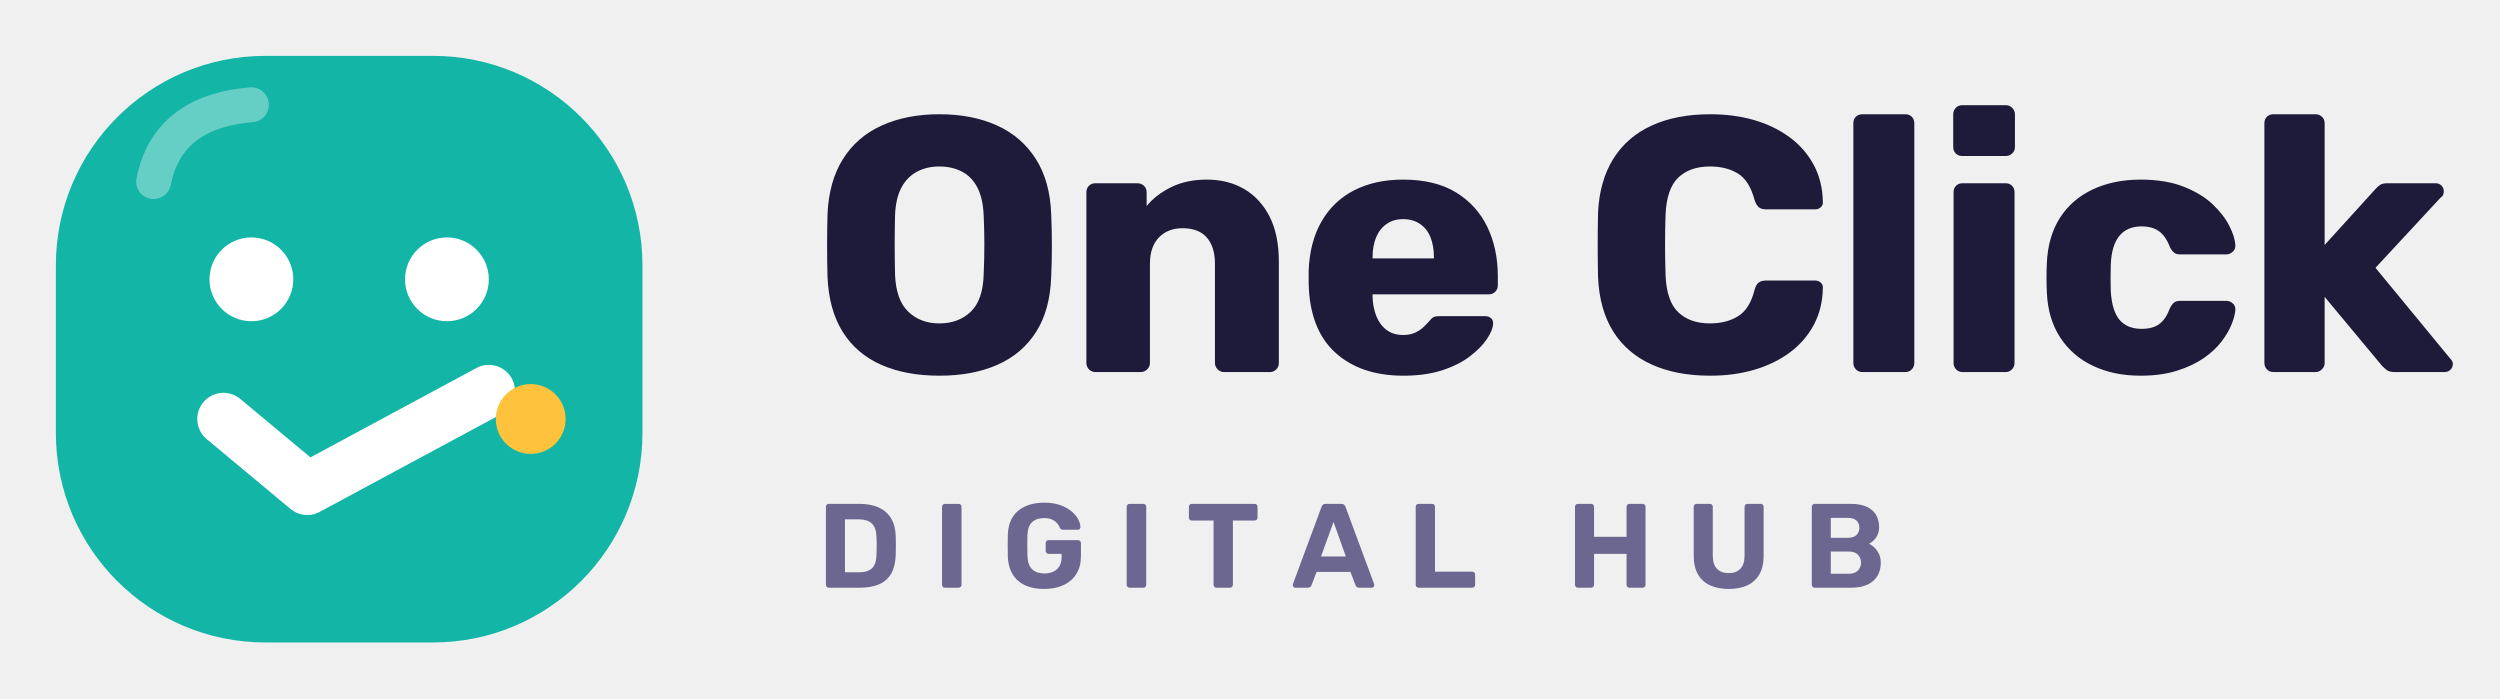
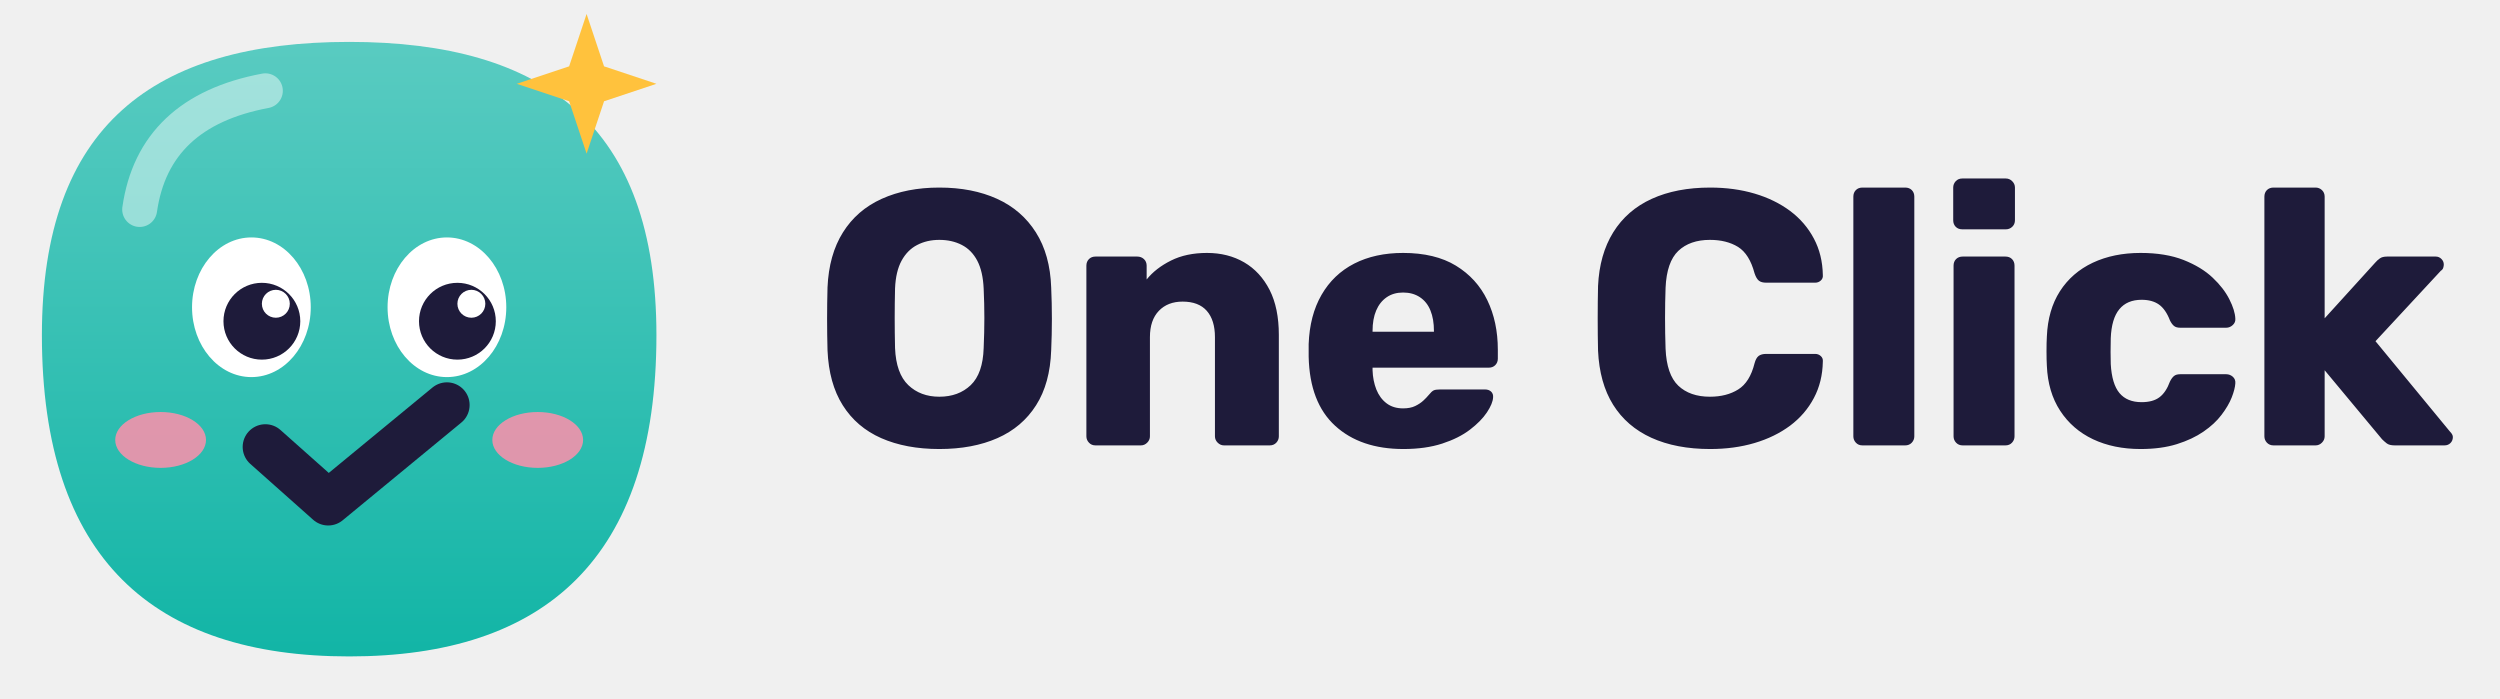
- <svg xmlns="http://www.w3.org/2000/svg" viewBox="0 0 358 100" width="358" height="100" role="img" aria-label="One Click Digital Hub">
-   <rect x="8" y="8" width="84" height="84" rx="30" fill="#12B5A6" />
-   <path d="M22 26 Q24 16 36 15" stroke="#fff" stroke-opacity=".35" stroke-width="5" stroke-linecap="round" fill="none" />
-   <circle cx="36" cy="40" r="6" fill="#fff" />
-   <circle cx="64" cy="40" r="6" fill="#fff" />
-   <path d="M32 60 L44 70 L70 56" fill="none" stroke="#fff" stroke-width="7.5" stroke-linecap="round" stroke-linejoin="round" />
-   <circle cx="76" cy="60" r="5" fill="#FFC23D" />
-   <path d="M134.51 53.8L134.51 53.8Q129.73 53.8 126.19 52.24Q122.66 50.68 120.68 47.53Q118.7 44.38 118.5 39.65L118.5 39.65Q118.44 37.42 118.44 35.15Q118.44 32.89 118.5 30.66L118.5 30.66Q118.7 25.98 120.71 22.78Q122.71 19.58 126.27 17.97Q129.83 16.36 134.51 16.36L134.51 16.36Q139.24 16.36 142.78 17.97Q146.32 19.58 148.34 22.78Q150.37 25.98 150.53 30.66L150.53 30.66Q150.63 32.89 150.63 35.15Q150.63 37.42 150.53 39.65L150.53 39.65Q150.37 44.38 148.37 47.53Q146.37 50.68 142.83 52.24Q139.3 53.8 134.51 53.8M134.51 46.31L134.51 46.31Q137.27 46.31 139.01 44.64Q140.75 42.98 140.86 39.34L140.86 39.34Q140.96 37.05 140.96 35.02Q140.96 33 140.86 30.81L140.86 30.81Q140.75 28.37 139.95 26.83Q139.14 25.3 137.74 24.57Q136.33 23.84 134.51 23.84L134.51 23.84Q132.74 23.84 131.34 24.57Q129.94 25.3 129.1 26.83Q128.27 28.37 128.17 30.81L128.17 30.81Q128.12 33 128.12 35.02Q128.12 37.05 128.17 39.34L128.17 39.34Q128.32 42.98 130.07 44.64Q131.81 46.31 134.51 46.31 M163.37 53.28L156.87 53.28Q156.3 53.28 155.94 52.89Q155.57 52.5 155.57 51.98L155.57 51.98L155.57 27.54Q155.57 26.96 155.94 26.6Q156.3 26.24 156.87 26.24L156.87 26.24L162.85 26.24Q163.42 26.24 163.81 26.6Q164.2 26.96 164.2 27.54L164.2 27.54L164.2 29.51Q165.5 27.9 167.69 26.81Q169.87 25.72 172.84 25.72L172.84 25.72Q175.85 25.72 178.17 27.07Q180.48 28.42 181.81 31.02Q183.13 33.62 183.13 37.47L183.13 37.47L183.13 51.98Q183.13 52.5 182.77 52.89Q182.4 53.28 181.83 53.28L181.83 53.28L175.28 53.28Q174.76 53.28 174.37 52.89Q173.98 52.5 173.98 51.98L173.98 51.98L173.98 37.78Q173.98 35.34 172.81 34.01Q171.64 32.68 169.35 32.68L169.35 32.68Q167.22 32.68 165.95 34.01Q164.67 35.34 164.67 37.78L164.67 37.78L164.67 51.98Q164.67 52.5 164.28 52.89Q163.89 53.28 163.37 53.28L163.37 53.28 M200.97 53.8L200.97 53.8Q194.83 53.8 191.19 50.47Q187.55 47.14 187.4 40.59L187.4 40.59L187.4 38.77Q187.55 34.66 189.24 31.72Q190.93 28.78 193.92 27.25Q196.91 25.72 200.92 25.72L200.92 25.72Q205.49 25.72 208.48 27.54Q211.47 29.36 212.98 32.48Q214.49 35.6 214.49 39.6L214.49 39.6L214.49 40.85Q214.49 41.42 214.12 41.78Q213.76 42.15 213.19 42.15L213.19 42.15L196.55 42.15L196.55 42.51Q196.6 44.02 197.09 45.27Q197.59 46.52 198.55 47.24Q199.51 47.97 200.92 47.97L200.92 47.97Q201.96 47.97 202.66 47.63Q203.36 47.3 203.83 46.85Q204.3 46.41 204.56 46.1L204.56 46.1Q205.02 45.53 205.31 45.4Q205.6 45.27 206.22 45.27L206.22 45.27L212.67 45.27Q213.19 45.27 213.53 45.58Q213.86 45.89 213.81 46.41L213.81 46.41Q213.76 47.3 212.93 48.54Q212.1 49.79 210.51 51.01Q208.92 52.24 206.53 53.02Q204.14 53.8 200.97 53.8M196.55 36.9L196.55 37L205.34 37L205.34 36.9Q205.34 35.18 204.84 33.96Q204.35 32.74 203.33 32.06Q202.32 31.38 200.92 31.38L200.92 31.38Q199.56 31.38 198.58 32.06Q197.59 32.74 197.07 33.96Q196.55 35.18 196.55 36.9L196.55 36.9  M244.91 53.8L244.91 53.8Q240.02 53.8 236.48 52.18Q232.95 50.57 231 47.45Q229.05 44.33 228.84 39.7L228.84 39.7Q228.79 37.57 228.79 35.13Q228.79 32.68 228.84 30.45L228.84 30.45Q229.05 25.92 231.02 22.75Q233 19.58 236.54 17.97Q240.07 16.36 244.91 16.36L244.91 16.36Q248.34 16.36 251.25 17.21Q254.16 18.07 256.35 19.71Q258.53 21.35 259.75 23.66Q260.98 25.98 261.03 28.89L261.03 28.89Q261.08 29.36 260.74 29.67Q260.4 29.98 259.94 29.98L259.94 29.98L252.92 29.98Q252.24 29.98 251.88 29.69Q251.51 29.41 251.25 28.63L251.25 28.63Q250.52 25.87 248.89 24.86Q247.25 23.84 244.86 23.84L244.86 23.84Q242 23.84 240.33 25.43Q238.67 27.02 238.51 30.71L238.51 30.71Q238.36 34.97 238.51 39.44L238.51 39.44Q238.67 43.14 240.33 44.72Q242 46.31 244.86 46.31L244.86 46.31Q247.25 46.31 248.91 45.27Q250.58 44.23 251.25 41.52L251.25 41.52Q251.46 40.74 251.85 40.46Q252.24 40.17 252.92 40.17L252.92 40.17L259.94 40.17Q260.4 40.17 260.74 40.48Q261.08 40.8 261.03 41.26L261.03 41.26Q260.98 44.18 259.75 46.49Q258.53 48.8 256.35 50.44Q254.16 52.08 251.25 52.94Q248.34 53.8 244.91 53.8 M272.83 53.28L266.7 53.28Q266.12 53.28 265.76 52.89Q265.4 52.5 265.4 51.98L265.4 51.98L265.4 17.66Q265.4 17.08 265.76 16.72Q266.12 16.36 266.7 16.36L266.7 16.36L272.83 16.36Q273.4 16.36 273.77 16.72Q274.13 17.08 274.13 17.66L274.13 17.66L274.13 51.98Q274.13 52.5 273.77 52.89Q273.4 53.28 272.83 53.28L272.83 53.28 M287.18 53.28L281.05 53.28Q280.48 53.28 280.11 52.89Q279.75 52.5 279.75 51.98L279.75 51.98L279.75 27.54Q279.75 26.96 280.11 26.6Q280.48 26.24 281.05 26.24L281.05 26.24L287.18 26.24Q287.76 26.24 288.12 26.6Q288.48 26.96 288.48 27.54L288.48 27.54L288.48 51.98Q288.48 52.5 288.12 52.89Q287.76 53.28 287.18 53.28L287.18 53.28M287.24 22.34L281 22.34Q280.42 22.34 280.06 21.97Q279.7 21.61 279.7 21.04L279.7 21.04L279.7 16.36Q279.7 15.84 280.06 15.45Q280.42 15.06 281 15.06L281 15.06L287.24 15.06Q287.76 15.06 288.15 15.45Q288.54 15.84 288.54 16.36L288.54 16.36L288.54 21.04Q288.54 21.61 288.15 21.97Q287.76 22.34 287.24 22.34L287.24 22.34 M306.53 53.8L306.53 53.8Q302.68 53.8 299.72 52.39Q296.75 50.99 295.01 48.31Q293.27 45.63 293.11 41.89L293.11 41.89Q293.06 41.06 293.06 39.78Q293.06 38.51 293.11 37.68L293.11 37.68Q293.27 33.88 294.98 31.2Q296.7 28.52 299.69 27.12Q302.68 25.72 306.53 25.72L306.53 25.72Q310.12 25.72 312.69 26.73Q315.26 27.74 316.85 29.25Q318.44 30.76 319.24 32.35Q320.05 33.93 320.1 35.13L320.1 35.13Q320.15 35.65 319.74 36.04Q319.32 36.43 318.8 36.43L318.8 36.43L312.2 36.43Q311.62 36.43 311.31 36.17Q311 35.91 310.74 35.39L310.74 35.39Q310.12 33.78 309.15 33.1Q308.19 32.42 306.68 32.42L306.68 32.42Q304.6 32.42 303.49 33.78Q302.37 35.13 302.26 37.94L302.26 37.94Q302.21 40.02 302.26 41.63L302.26 41.63Q302.42 44.49 303.51 45.79Q304.6 47.09 306.68 47.09L306.68 47.09Q308.3 47.09 309.23 46.39Q310.17 45.68 310.74 44.12L310.74 44.12Q311 43.6 311.31 43.34Q311.62 43.08 312.2 43.08L312.2 43.08L318.8 43.08Q319.32 43.08 319.74 43.45Q320.15 43.81 320.1 44.38L320.1 44.38Q320.05 45.22 319.58 46.41Q319.11 47.61 318.12 48.91Q317.14 50.21 315.55 51.3Q313.96 52.39 311.73 53.09Q309.49 53.8 306.53 53.8 M331.59 53.28L325.56 53.28Q324.99 53.28 324.62 52.89Q324.26 52.5 324.26 51.98L324.26 51.98L324.26 17.66Q324.26 17.08 324.62 16.72Q324.99 16.36 325.56 16.36L325.56 16.36L331.59 16.36Q332.11 16.36 332.5 16.72Q332.89 17.08 332.89 17.66L332.89 17.66L332.89 35.08L340.12 27.12Q340.43 26.76 340.8 26.5Q341.16 26.24 341.84 26.24L341.84 26.24L348.8 26.24Q349.27 26.24 349.61 26.57Q349.95 26.91 349.95 27.38L349.95 27.38Q349.95 27.59 349.87 27.85Q349.79 28.11 349.53 28.26L349.53 28.26L340.17 38.35L350.83 51.3Q351.25 51.72 351.25 52.08L351.25 52.08Q351.25 52.6 350.91 52.94Q350.57 53.28 350.05 53.28L350.05 53.28L342.93 53.28Q342.15 53.28 341.78 52.99Q341.42 52.7 341.11 52.39L341.11 52.39L332.89 42.51L332.89 51.98Q332.89 52.5 332.5 52.89Q332.11 53.28 331.59 53.28L331.59 53.28" fill="#1E1B3A" />
-   <path d="M123.09 84.16L118.7 84.16Q118.51 84.16 118.39 84.04Q118.27 83.92 118.27 83.73L118.27 83.73L118.27 72.58Q118.27 72.39 118.39 72.27Q118.51 72.15 118.7 72.15L118.7 72.15L123.01 72.15Q124.72 72.15 125.87 72.69Q127.02 73.23 127.63 74.27Q128.24 75.31 128.27 76.84L128.27 76.84Q128.29 77.59 128.29 78.16Q128.29 78.72 128.27 79.46L128.27 79.46Q128.22 81.06 127.64 82.1Q127.06 83.15 125.92 83.66Q124.79 84.16 123.09 84.16L123.09 84.16M121 74.37L121 81.95L123.01 81.95Q123.86 81.95 124.41 81.69Q124.96 81.44 125.23 80.88Q125.49 80.32 125.51 79.43L125.51 79.43Q125.53 78.93 125.54 78.54Q125.55 78.14 125.54 77.75Q125.53 77.35 125.51 76.87L125.51 76.87Q125.48 75.58 124.85 74.97Q124.22 74.37 122.92 74.37L122.92 74.37L121 74.37 M137.27 84.16L135.33 84.16Q135.14 84.16 135.02 84.04Q134.9 83.92 134.9 83.73L134.9 83.73L134.9 72.58Q134.9 72.39 135.02 72.27Q135.14 72.15 135.33 72.15L135.33 72.15L137.27 72.15Q137.45 72.15 137.57 72.27Q137.69 72.39 137.69 72.58L137.69 72.58L137.69 83.73Q137.69 83.92 137.57 84.04Q137.45 84.16 137.27 84.16L137.27 84.16 M149.52 84.34L149.52 84.34Q147.91 84.34 146.76 83.8Q145.62 83.25 145 82.22Q144.37 81.18 144.32 79.7L144.32 79.7Q144.3 78.96 144.3 78.12Q144.3 77.28 144.32 76.53L144.32 76.53Q144.37 75.09 145 74.07Q145.62 73.06 146.78 72.52Q147.94 71.98 149.52 71.98L149.52 71.98Q150.79 71.98 151.75 72.31Q152.71 72.63 153.36 73.16Q154.01 73.68 154.36 74.3Q154.7 74.91 154.72 75.48L154.72 75.48Q154.72 75.64 154.61 75.75Q154.51 75.86 154.34 75.86L154.34 75.86L152.21 75.86Q152.04 75.86 151.95 75.79Q151.85 75.72 151.78 75.58L151.78 75.58Q151.66 75.28 151.4 74.96Q151.13 74.64 150.69 74.42Q150.24 74.19 149.52 74.19L149.52 74.19Q148.44 74.19 147.81 74.76Q147.18 75.33 147.13 76.61L147.13 76.61Q147.08 78.09 147.13 79.62L147.13 79.62Q147.18 80.96 147.83 81.54Q148.47 82.12 149.55 82.12L149.55 82.12Q150.26 82.12 150.81 81.87Q151.37 81.62 151.7 81.09Q152.02 80.56 152.02 79.74L152.02 79.74L152.02 79.31L150.15 79.31Q149.98 79.31 149.86 79.18Q149.74 79.05 149.74 78.88L149.74 78.88L149.74 77.78Q149.74 77.59 149.86 77.47Q149.98 77.35 150.15 77.35L150.15 77.35L154.36 77.35Q154.55 77.35 154.67 77.47Q154.79 77.59 154.79 77.78L154.79 77.78L154.79 79.65Q154.79 81.13 154.14 82.17Q153.5 83.22 152.31 83.78Q151.11 84.34 149.52 84.34 M163.71 84.16L161.77 84.16Q161.58 84.16 161.46 84.04Q161.34 83.92 161.34 83.73L161.34 83.73L161.34 72.58Q161.34 72.39 161.46 72.27Q161.58 72.15 161.77 72.15L161.77 72.15L163.71 72.15Q163.9 72.15 164.02 72.27Q164.14 72.39 164.14 72.58L164.14 72.58L164.14 83.73Q164.14 83.92 164.02 84.04Q163.9 84.16 163.71 84.16L163.71 84.16 M176.12 84.16L174.21 84.16Q174.02 84.16 173.9 84.04Q173.78 83.92 173.78 83.73L173.78 83.73L173.78 74.54L170.66 74.54Q170.49 74.54 170.37 74.42Q170.25 74.3 170.25 74.13L170.25 74.13L170.25 72.58Q170.25 72.39 170.37 72.27Q170.49 72.15 170.66 72.15L170.66 72.15L179.65 72.15Q179.84 72.15 179.96 72.27Q180.08 72.39 180.08 72.58L180.08 72.58L180.08 74.13Q180.08 74.3 179.96 74.42Q179.84 74.54 179.65 74.54L179.65 74.54L176.55 74.54L176.55 83.73Q176.55 83.92 176.43 84.04Q176.3 84.16 176.12 84.16L176.12 84.16 M187.27 84.16L185.49 84.16Q185.33 84.16 185.23 84.05Q185.13 83.94 185.13 83.8L185.13 83.8Q185.13 83.72 185.14 83.65L185.14 83.65L189.23 72.62Q189.28 72.43 189.43 72.29Q189.59 72.15 189.86 72.15L189.86 72.15L192.06 72.15Q192.33 72.15 192.49 72.29Q192.64 72.43 192.69 72.62L192.69 72.62L196.78 83.65Q196.79 83.72 196.79 83.8L196.79 83.8Q196.79 83.94 196.69 84.05Q196.59 84.16 196.43 84.16L196.43 84.16L194.65 84.16Q194.39 84.16 194.27 84.04Q194.15 83.92 194.12 83.82L194.12 83.82L193.38 81.9L188.54 81.9L187.8 83.82Q187.77 83.92 187.65 84.04Q187.53 84.16 187.27 84.16L187.27 84.16M190.96 74.74L189.17 79.69L192.73 79.69L190.96 74.74 M210.81 84.16L203.16 84.16Q202.97 84.16 202.85 84.04Q202.73 83.92 202.73 83.73L202.73 83.73L202.73 72.58Q202.73 72.39 202.85 72.27Q202.97 72.15 203.16 72.15L203.16 72.15L205.07 72.15Q205.25 72.15 205.37 72.27Q205.49 72.39 205.49 72.58L205.49 72.58L205.49 81.86L210.81 81.86Q211 81.86 211.12 81.98Q211.24 82.1 211.24 82.29L211.24 82.29L211.24 83.73Q211.24 83.92 211.12 84.04Q211 84.16 210.81 84.16L210.81 84.16  M227.84 84.16L225.97 84.16Q225.78 84.16 225.66 84.04Q225.54 83.92 225.54 83.73L225.54 83.73L225.54 72.58Q225.54 72.39 225.66 72.27Q225.78 72.15 225.97 72.15L225.97 72.15L227.84 72.15Q228.03 72.15 228.15 72.27Q228.27 72.39 228.27 72.58L228.27 72.58L228.27 76.87L232.92 76.87L232.92 72.58Q232.92 72.39 233.04 72.27Q233.16 72.15 233.34 72.15L233.34 72.15L235.22 72.15Q235.4 72.15 235.52 72.27Q235.64 72.39 235.64 72.58L235.64 72.58L235.64 83.73Q235.64 83.92 235.52 84.04Q235.4 84.16 235.22 84.16L235.22 84.16L233.34 84.16Q233.16 84.16 233.04 84.04Q232.92 83.92 232.92 83.73L232.92 83.73L232.92 79.31L228.27 79.31L228.27 83.73Q228.27 83.92 228.15 84.04Q228.03 84.16 227.84 84.16L227.84 84.16 M247.55 84.34L247.55 84.34Q246.04 84.34 244.91 83.83Q243.78 83.32 243.16 82.27Q242.54 81.21 242.54 79.58L242.54 79.58L242.54 72.58Q242.54 72.39 242.66 72.27Q242.78 72.15 242.97 72.15L242.97 72.15L244.84 72.15Q245.03 72.15 245.15 72.27Q245.27 72.39 245.27 72.58L245.27 72.58L245.27 79.57Q245.27 80.83 245.87 81.45Q246.47 82.07 247.55 82.07L247.55 82.07Q248.62 82.07 249.22 81.45Q249.82 80.83 249.82 79.57L249.82 79.57L249.82 72.58Q249.82 72.39 249.95 72.27Q250.08 72.15 250.25 72.15L250.25 72.15L252.13 72.15Q252.31 72.15 252.43 72.27Q252.55 72.39 252.55 72.58L252.55 72.58L252.55 79.58Q252.55 81.21 251.93 82.27Q251.31 83.32 250.2 83.83Q249.08 84.34 247.55 84.34 M265.13 84.16L259.87 84.16Q259.69 84.16 259.57 84.04Q259.45 83.92 259.45 83.73L259.45 83.73L259.45 72.58Q259.45 72.39 259.57 72.27Q259.69 72.15 259.87 72.15L259.87 72.15L264.97 72.15Q266.39 72.15 267.3 72.56Q268.21 72.98 268.65 73.73Q269.09 74.49 269.09 75.5L269.09 75.5Q269.09 76.13 268.86 76.61Q268.63 77.09 268.29 77.4Q267.96 77.71 267.65 77.87L267.65 77.87Q268.32 78.18 268.82 78.89Q269.33 79.6 269.33 80.58L269.33 80.58Q269.33 81.66 268.85 82.47Q268.37 83.27 267.42 83.72Q266.48 84.16 265.13 84.16L265.13 84.16M262.17 78.98L262.17 82.16L264.8 82.16Q265.64 82.16 266.07 81.68Q266.5 81.21 266.5 80.56L266.5 80.56Q266.5 79.89 266.06 79.44Q265.62 78.98 264.8 78.98L264.8 78.98L262.17 78.98M262.17 74.16L262.17 77.01L264.64 77.01Q265.45 77.01 265.85 76.61Q266.26 76.2 266.26 75.57L266.26 75.57Q266.26 74.93 265.85 74.55Q265.45 74.16 264.64 74.16L264.64 74.16L262.17 74.16" fill="#6C6790" />
+ <svg xmlns="http://www.w3.org/2000/svg" viewBox="0 0 358 100" width="358" height="100" role="img" aria-label="One Click">
+   <defs>
+     <linearGradient id="g12B5A6" x1="0" y1="0" x2="0" y2="1">
+       <stop offset="0" stop-color="#59cbc1" />
+       <stop offset="1" stop-color="#12B5A6" />
+     </linearGradient>
+   </defs>
+   <path d="M50 6 C78 6 94 18 94 48 C94 80 78 94 50 94 C22 94 6 80 6 48 C6 18 22 6 50 6 Z" fill="url(#g12B5A6)" />
+   <path d="M20 30 Q22 16 38 13" stroke="#fff" stroke-opacity=".45" stroke-width="5" stroke-linecap="round" fill="none" />
+   <ellipse cx="36" cy="44" rx="8.5" ry="10" fill="#fff" />
+   <circle cx="37.5" cy="46" r="5.5" fill="#1E1B3A" />
+   <circle cx="39.5" cy="43.5" r="2" fill="#fff" />
+   <ellipse cx="64" cy="44" rx="8.5" ry="10" fill="#fff" />
+   <circle cx="65.5" cy="46" r="5.5" fill="#1E1B3A" />
+   <circle cx="67.5" cy="43.5" r="2" fill="#fff" />
+   <g fill="#FF8FAB" opacity=".85">
+     <ellipse cx="23" cy="63" rx="6.5" ry="4" />
+     <ellipse cx="77" cy="63" rx="6.5" ry="4" />
+   </g>
+   <path d="M38 64 L47 72 L64 58" fill="none" stroke="#1E1B3A" stroke-width="6.5" stroke-linecap="round" stroke-linejoin="round" />
+   <path d="M84 2 L86.5 9.5 L94 12 L86.5 14.5 L84 22 L81.5 14.5 L74 12 L81.5 9.5 Z" fill="#FFC23D" />
+   <path d="M134.51 64.3L134.51 64.3Q129.73 64.3 126.19 62.74Q122.66 61.18 120.68 58.03Q118.7 54.89 118.5 50.16L118.5 50.16Q118.44 47.92 118.44 45.66Q118.44 43.4 118.5 41.16L118.5 41.16Q118.7 36.48 120.71 33.28Q122.71 30.08 126.27 28.47Q129.83 26.86 134.51 26.86L134.51 26.86Q139.24 26.86 142.78 28.47Q146.32 30.08 148.34 33.28Q150.37 36.48 150.53 41.16L150.53 41.16Q150.63 43.4 150.63 45.66Q150.63 47.92 150.53 50.16L150.53 50.16Q150.37 54.89 148.37 58.03Q146.37 61.18 142.83 62.74Q139.3 64.3 134.51 64.3M134.51 56.81L134.51 56.81Q137.27 56.81 139.01 55.15Q140.75 53.48 140.86 49.84L140.86 49.84Q140.96 47.56 140.96 45.53Q140.96 43.5 140.86 41.32L140.86 41.32Q140.75 38.87 139.95 37.34Q139.14 35.8 137.74 35.08Q136.33 34.35 134.51 34.35L134.51 34.35Q132.74 34.35 131.34 35.08Q129.94 35.8 129.1 37.34Q128.27 38.87 128.17 41.32L128.17 41.32Q128.12 43.5 128.12 45.53Q128.12 47.56 128.17 49.84L128.17 49.84Q128.32 53.48 130.07 55.15Q131.81 56.81 134.51 56.81 M163.37 63.78L156.87 63.78Q156.3 63.78 155.94 63.39Q155.57 63 155.57 62.48L155.57 62.48L155.57 38.04Q155.57 37.47 155.94 37.1Q156.3 36.74 156.87 36.74L156.87 36.74L162.85 36.74Q163.42 36.74 163.81 37.1Q164.2 37.47 164.2 38.04L164.2 38.04L164.2 40.02Q165.5 38.4 167.69 37.31Q169.87 36.22 172.84 36.22L172.84 36.22Q175.85 36.22 178.17 37.57Q180.48 38.92 181.81 41.52Q183.13 44.12 183.13 47.97L183.13 47.97L183.13 62.48Q183.13 63 182.77 63.39Q182.4 63.78 181.83 63.78L181.83 63.78L175.28 63.78Q174.76 63.78 174.37 63.39Q173.98 63 173.98 62.48L173.98 62.48L173.98 48.28Q173.98 45.84 172.81 44.51Q171.64 43.19 169.35 43.19L169.35 43.19Q167.22 43.19 165.95 44.51Q164.67 45.84 164.67 48.28L164.67 48.28L164.67 62.48Q164.67 63 164.28 63.39Q163.89 63.78 163.37 63.78L163.37 63.78 M200.97 64.3L200.97 64.3Q194.83 64.3 191.19 60.97Q187.55 57.64 187.4 51.09L187.4 51.09L187.4 49.27Q187.55 45.16 189.24 42.23Q190.93 39.29 193.92 37.75Q196.91 36.22 200.92 36.22L200.92 36.22Q205.49 36.22 208.48 38.04Q211.47 39.86 212.98 42.98Q214.49 46.1 214.49 50.1L214.49 50.1L214.49 51.35Q214.49 51.92 214.12 52.29Q213.76 52.65 213.19 52.65L213.19 52.65L196.55 52.65L196.55 53.02Q196.6 54.52 197.09 55.77Q197.59 57.02 198.55 57.75Q199.51 58.48 200.92 58.48L200.92 58.48Q201.96 58.48 202.66 58.14Q203.36 57.8 203.83 57.36Q204.3 56.92 204.56 56.6L204.56 56.6Q205.02 56.03 205.31 55.9Q205.6 55.77 206.22 55.77L206.22 55.77L212.67 55.77Q213.19 55.77 213.53 56.08Q213.86 56.4 213.81 56.92L213.81 56.92Q213.76 57.8 212.93 59.05Q212.1 60.3 210.51 61.52Q208.92 62.74 206.53 63.52Q204.14 64.3 200.97 64.3M196.55 47.4L196.55 47.5L205.34 47.5L205.34 47.4Q205.34 45.68 204.84 44.46Q204.35 43.24 203.33 42.56Q202.32 41.89 200.92 41.89L200.92 41.89Q199.56 41.89 198.58 42.56Q197.59 43.24 197.07 44.46Q196.55 45.68 196.55 47.4L196.55 47.4  M244.91 64.3L244.91 64.3Q240.02 64.3 236.48 62.69Q232.95 61.08 231 57.96Q229.05 54.84 228.84 50.21L228.84 50.21Q228.79 48.08 228.79 45.63Q228.79 43.19 228.84 40.95L228.84 40.95Q229.05 36.43 231.02 33.26Q233 30.08 236.54 28.47Q240.07 26.86 244.91 26.86L244.91 26.86Q248.34 26.86 251.25 27.72Q254.16 28.58 256.35 30.21Q258.53 31.85 259.75 34.17Q260.98 36.48 261.03 39.39L261.03 39.39Q261.08 39.86 260.74 40.17Q260.4 40.48 259.94 40.48L259.94 40.48L252.92 40.48Q252.24 40.48 251.88 40.2Q251.51 39.91 251.25 39.13L251.25 39.13Q250.52 36.38 248.89 35.36Q247.25 34.35 244.86 34.35L244.86 34.35Q242 34.35 240.33 35.93Q238.67 37.52 238.51 41.21L238.51 41.21Q238.36 45.48 238.51 49.95L238.51 49.95Q238.67 53.64 240.33 55.23Q242 56.81 244.86 56.81L244.86 56.81Q247.25 56.81 248.91 55.77Q250.58 54.73 251.25 52.03L251.25 52.03Q251.46 51.25 251.85 50.96Q252.24 50.68 252.92 50.68L252.92 50.68L259.94 50.68Q260.4 50.68 260.74 50.99Q261.08 51.3 261.03 51.77L261.03 51.77Q260.98 54.68 259.75 56.99Q258.53 59.31 256.35 60.95Q254.16 62.58 251.25 63.44Q248.34 64.3 244.91 64.3 M272.83 63.78L266.7 63.78Q266.12 63.78 265.76 63.39Q265.4 63 265.4 62.48L265.4 62.48L265.4 28.16Q265.4 27.59 265.76 27.22Q266.12 26.86 266.7 26.86L266.7 26.86L272.83 26.86Q273.4 26.86 273.77 27.22Q274.13 27.59 274.13 28.16L274.13 28.16L274.13 62.48Q274.13 63 273.77 63.39Q273.4 63.78 272.83 63.78L272.83 63.78 M287.18 63.78L281.05 63.78Q280.48 63.78 280.11 63.39Q279.75 63 279.75 62.48L279.75 62.48L279.75 38.04Q279.75 37.47 280.11 37.1Q280.48 36.74 281.05 36.74L281.05 36.74L287.18 36.74Q287.76 36.74 288.12 37.1Q288.48 37.47 288.48 38.04L288.48 38.04L288.48 62.48Q288.48 63 288.12 63.39Q287.76 63.78 287.18 63.78L287.18 63.78M287.24 32.84L281 32.84Q280.42 32.84 280.06 32.48Q279.7 32.11 279.7 31.54L279.7 31.54L279.7 26.86Q279.7 26.34 280.06 25.95Q280.42 25.56 281 25.56L281 25.56L287.24 25.56Q287.76 25.56 288.15 25.95Q288.54 26.34 288.54 26.86L288.54 26.86L288.54 31.54Q288.54 32.11 288.15 32.48Q287.76 32.84 287.24 32.84L287.24 32.84 M306.53 64.3L306.53 64.3Q302.68 64.3 299.72 62.9Q296.75 61.49 295.01 58.81Q293.27 56.14 293.11 52.39L293.11 52.39Q293.06 51.56 293.06 50.29Q293.06 49.01 293.11 48.18L293.11 48.18Q293.27 44.38 294.98 41.71Q296.7 39.03 299.69 37.62Q302.68 36.22 306.53 36.22L306.53 36.22Q310.12 36.22 312.69 37.23Q315.26 38.25 316.85 39.76Q318.44 41.26 319.24 42.85Q320.05 44.44 320.1 45.63L320.1 45.63Q320.15 46.15 319.74 46.54Q319.32 46.93 318.8 46.93L318.8 46.93L312.2 46.93Q311.62 46.93 311.31 46.67Q311 46.41 310.74 45.89L310.74 45.89Q310.12 44.28 309.15 43.6Q308.19 42.93 306.68 42.93L306.68 42.93Q304.6 42.93 303.49 44.28Q302.37 45.63 302.26 48.44L302.26 48.44Q302.21 50.52 302.26 52.13L302.26 52.13Q302.42 54.99 303.51 56.29Q304.6 57.59 306.68 57.59L306.68 57.59Q308.3 57.59 309.23 56.89Q310.17 56.19 310.74 54.63L310.74 54.63Q311 54.11 311.31 53.85Q311.62 53.59 312.2 53.59L312.2 53.59L318.8 53.59Q319.32 53.59 319.74 53.95Q320.15 54.32 320.1 54.89L320.1 54.89Q320.05 55.72 319.58 56.92Q319.11 58.11 318.12 59.41Q317.14 60.71 315.55 61.8Q313.96 62.9 311.73 63.6Q309.49 64.3 306.53 64.3 M331.59 63.78L325.56 63.78Q324.99 63.78 324.62 63.39Q324.26 63 324.26 62.48L324.26 62.48L324.26 28.16Q324.26 27.59 324.62 27.22Q324.99 26.86 325.56 26.86L325.56 26.86L331.59 26.86Q332.11 26.86 332.5 27.22Q332.89 27.59 332.89 28.16L332.89 28.16L332.89 45.58L340.12 37.62Q340.43 37.26 340.8 37Q341.16 36.74 341.84 36.74L341.84 36.74L348.8 36.74Q349.27 36.74 349.61 37.08Q349.95 37.42 349.95 37.88L349.95 37.88Q349.95 38.09 349.87 38.35Q349.79 38.61 349.53 38.77L349.53 38.77L340.17 48.86L350.83 61.8Q351.25 62.22 351.25 62.58L351.25 62.58Q351.25 63.1 350.91 63.44Q350.57 63.78 350.05 63.78L350.05 63.78L342.93 63.78Q342.15 63.78 341.78 63.49Q341.42 63.21 341.11 62.9L341.11 62.9L332.89 53.02L332.89 62.48Q332.89 63 332.5 63.39Q332.11 63.78 331.59 63.78L331.59 63.78" fill="#1E1B3A" />
</svg>
